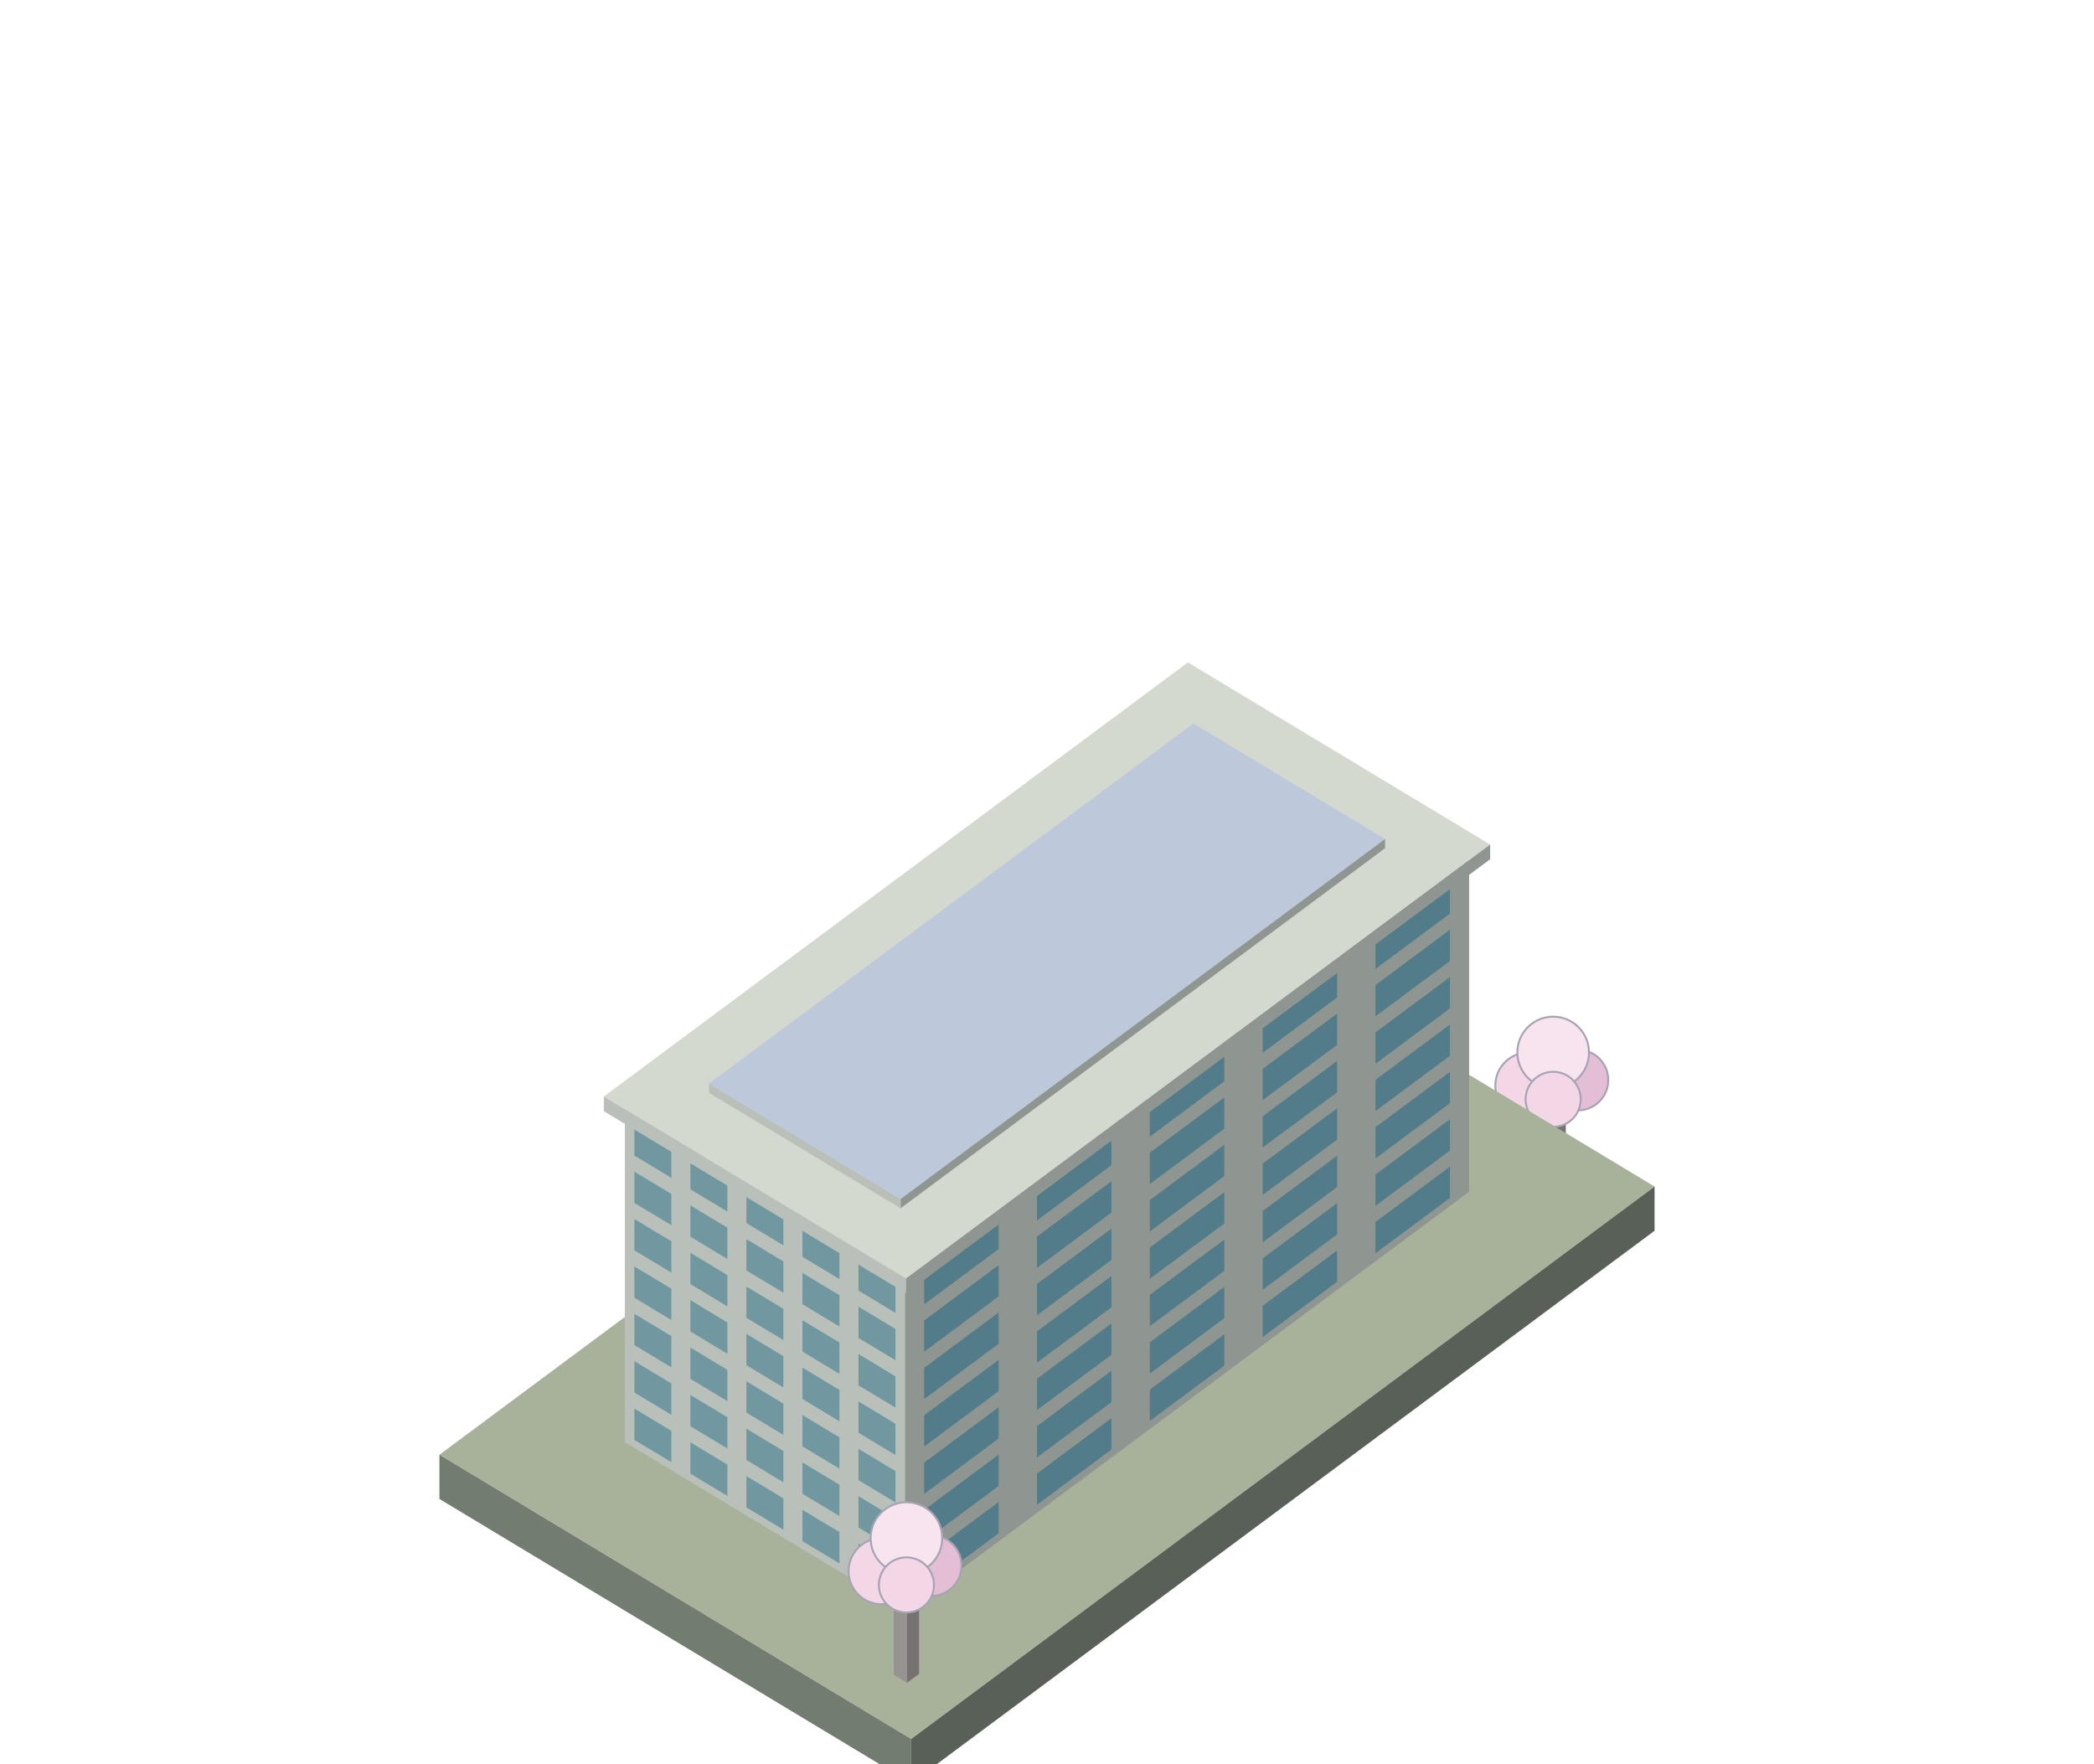
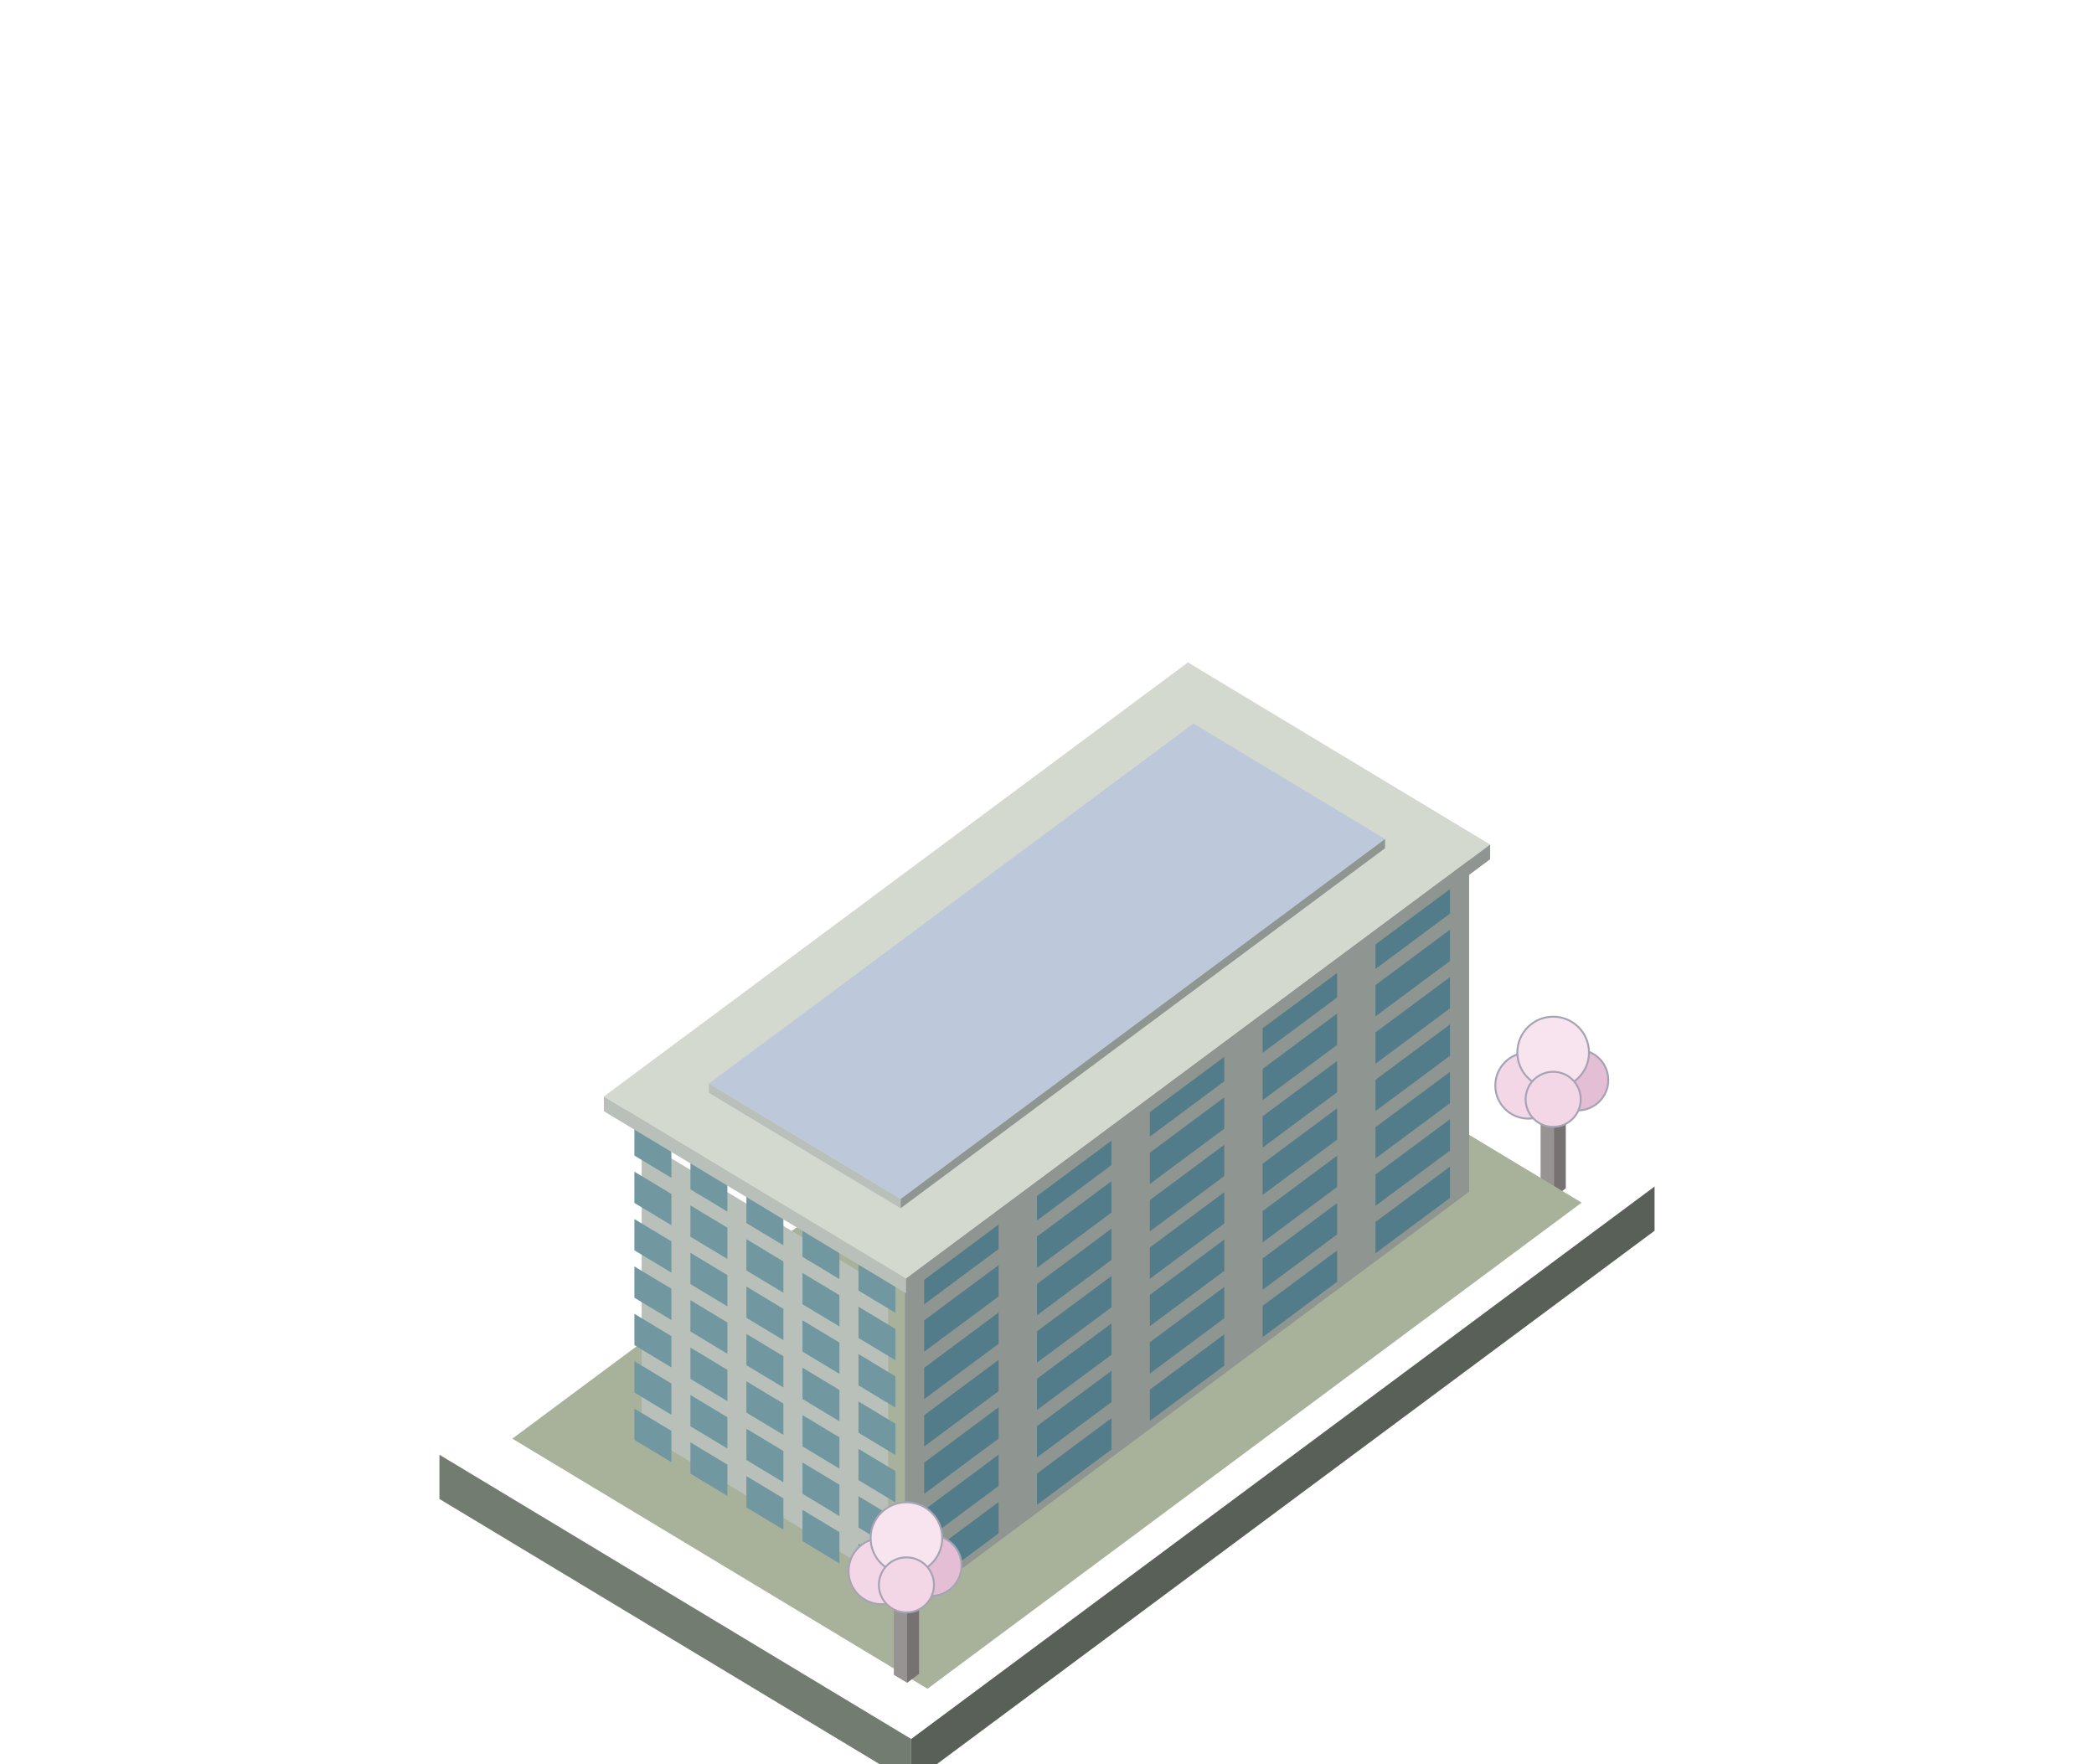
<svg xmlns="http://www.w3.org/2000/svg" width="760" height="640" viewBox="0 0 760 640">
  <polygon points="435.73,349.80 431.39,353.02 431.39,324.93 435.73,321.71" fill="#757271" stroke="none" stroke-width="0" stroke-linejoin="round" />
  <polygon points="431.39,353.02 426.58,350.12 426.58,322.03 431.39,324.93" fill="#969392" stroke="none" stroke-width="0" stroke-linejoin="round" />
  <polygon points="426.58,322.03 430.91,318.81 435.73,321.71 431.39,324.93" fill="#aaa0a1" stroke="none" stroke-width="0" stroke-linejoin="round" />
  <circle cx="422.15" cy="312.51" r="12" fill="#f3d7e7" stroke="#a6a4b4" stroke-width=".7" />
  <circle cx="440.15" cy="310.51" r="11" fill="#e4bed5" stroke="#a6a4b4" stroke-width=".7" />
  <circle cx="431.15" cy="300.51" r="13" fill="#f7e4ee" stroke="#a6a4b4" stroke-width=".7" />
  <circle cx="431.15" cy="317.51" r="10" fill="#f3d7e7" stroke="#a6a4b4" stroke-width=".7" />
  <polygon points="568.29,431.29 563.95,434.51 563.95,406.42 568.29,403.20" fill="#757271" stroke="none" stroke-width="0" stroke-linejoin="round" />
  <polygon points="563.95,434.51 559.14,431.61 559.14,403.52 563.95,406.42" fill="#969392" stroke="none" stroke-width="0" stroke-linejoin="round" />
  <polygon points="559.14,403.52 563.47,400.30 568.29,403.20 563.95,406.42" fill="#aaa0a1" stroke="none" stroke-width="0" stroke-linejoin="round" />
  <circle cx="554.71" cy="393.99" r="12" fill="#f3d7e7" stroke="#a6a4b4" stroke-width=".7" />
  <circle cx="572.71" cy="391.99" r="11" fill="#e4bed5" stroke="#a6a4b4" stroke-width=".7" />
  <circle cx="563.71" cy="381.99" r="13" fill="#f7e4ee" stroke="#a6a4b4" stroke-width=".7" />
  <circle cx="563.71" cy="398.99" r="10" fill="#f3d7e7" stroke="#a6a4b4" stroke-width=".7" />
-   <polygon points="159.49,527.98 429.29,327.48 600.51,430.64 330.71,631.14" fill="#a8b29a" stroke="none" stroke-width="0" stroke-linejoin="round" />
+   <polygon points="185.95,522.14 423.38,345.70 574.05,436.48 336.62,612.92" fill="#a8b29a" stroke="none" stroke-width="0" stroke-linejoin="round" />
  <polygon points="600.51,446.69 330.71,647.19 330.71,631.14 600.51,430.64" fill="#596057" stroke="none" stroke-width="0" stroke-linejoin="round" />
  <polygon points="533.21,432.52 328.45,584.68 328.45,464.29 533.21,312.13" fill="#8f9590" stroke="none" stroke-width="0" stroke-linejoin="round" />
  <polygon points="526.25,434.77 499.22,454.85 499.22,443.50 526.25,423.42" fill="#527c89" stroke="none" stroke-width="0" stroke-linejoin="round" />
  <polygon points="485.30,465.20 458.27,485.29 458.27,473.93 485.30,453.85" fill="#527c89" stroke="none" stroke-width="0" stroke-linejoin="round" />
  <polygon points="444.34,495.63 417.32,515.72 417.32,504.37 444.34,484.28" fill="#527c89" stroke="none" stroke-width="0" stroke-linejoin="round" />
  <polygon points="403.39,526.07 376.37,546.15 376.37,534.80 403.39,514.71" fill="#527c89" stroke="none" stroke-width="0" stroke-linejoin="round" />
  <polygon points="362.44,556.50 335.42,576.58 335.42,565.23 362.44,545.15" fill="#527c89" stroke="none" stroke-width="0" stroke-linejoin="round" />
  <polygon points="526.25,417.57 499.22,437.65 499.22,426.30 526.25,406.22" fill="#527c89" stroke="none" stroke-width="0" stroke-linejoin="round" />
  <polygon points="485.30,448.00 458.27,468.09 458.27,456.74 485.30,436.65" fill="#527c89" stroke="none" stroke-width="0" stroke-linejoin="round" />
  <polygon points="444.34,478.43 417.32,498.52 417.32,487.17 444.34,467.08" fill="#527c89" stroke="none" stroke-width="0" stroke-linejoin="round" />
  <polygon points="403.39,508.87 376.37,528.95 376.37,517.60 403.39,497.52" fill="#527c89" stroke="none" stroke-width="0" stroke-linejoin="round" />
  <polygon points="362.44,539.30 335.42,559.38 335.42,548.03 362.44,527.95" fill="#527c89" stroke="none" stroke-width="0" stroke-linejoin="round" />
  <polygon points="526.25,400.37 499.22,420.46 499.22,409.11 526.25,389.02" fill="#527c89" stroke="none" stroke-width="0" stroke-linejoin="round" />
  <polygon points="485.30,430.80 458.27,450.89 458.27,439.54 485.30,419.45" fill="#527c89" stroke="none" stroke-width="0" stroke-linejoin="round" />
  <polygon points="444.34,461.24 417.32,481.32 417.32,469.97 444.34,449.88" fill="#527c89" stroke="none" stroke-width="0" stroke-linejoin="round" />
  <polygon points="403.39,491.67 376.37,511.75 376.37,500.40 403.39,480.32" fill="#527c89" stroke="none" stroke-width="0" stroke-linejoin="round" />
  <polygon points="362.44,522.10 335.42,542.19 335.42,530.83 362.44,510.75" fill="#527c89" stroke="none" stroke-width="0" stroke-linejoin="round" />
  <polygon points="526.25,383.17 499.22,403.26 499.22,391.91 526.25,371.82" fill="#527c89" stroke="none" stroke-width="0" stroke-linejoin="round" />
  <polygon points="485.30,413.60 458.27,433.69 458.27,422.34 485.30,402.25" fill="#527c89" stroke="none" stroke-width="0" stroke-linejoin="round" />
  <polygon points="444.34,444.04 417.32,464.12 417.32,452.77 444.34,432.69" fill="#527c89" stroke="none" stroke-width="0" stroke-linejoin="round" />
  <polygon points="403.39,474.47 376.37,494.55 376.37,483.20 403.39,463.12" fill="#527c89" stroke="none" stroke-width="0" stroke-linejoin="round" />
  <polygon points="362.44,504.90 335.42,524.99 335.42,513.64 362.44,493.55" fill="#527c89" stroke="none" stroke-width="0" stroke-linejoin="round" />
  <polygon points="526.25,365.97 499.22,386.06 499.22,374.71 526.25,354.62" fill="#527c89" stroke="none" stroke-width="0" stroke-linejoin="round" />
  <polygon points="485.30,396.41 458.27,416.49 458.27,405.14 485.30,385.06" fill="#527c89" stroke="none" stroke-width="0" stroke-linejoin="round" />
  <polygon points="444.34,426.84 417.32,446.92 417.32,435.57 444.34,415.49" fill="#527c89" stroke="none" stroke-width="0" stroke-linejoin="round" />
  <polygon points="403.39,457.27 376.37,477.36 376.37,466.01 403.39,445.92" fill="#527c89" stroke="none" stroke-width="0" stroke-linejoin="round" />
  <polygon points="362.44,487.70 335.42,507.79 335.42,496.44 362.44,476.35" fill="#527c89" stroke="none" stroke-width="0" stroke-linejoin="round" />
  <polygon points="526.25,348.78 499.22,368.86 499.22,357.51 526.25,337.42" fill="#527c89" stroke="none" stroke-width="0" stroke-linejoin="round" />
  <polygon points="485.30,379.21 458.27,399.29 458.27,387.94 485.30,367.86" fill="#527c89" stroke="none" stroke-width="0" stroke-linejoin="round" />
  <polygon points="444.34,409.64 417.32,429.73 417.32,418.37 444.34,398.29" fill="#527c89" stroke="none" stroke-width="0" stroke-linejoin="round" />
  <polygon points="403.39,440.07 376.37,460.16 376.37,448.81 403.39,428.72" fill="#527c89" stroke="none" stroke-width="0" stroke-linejoin="round" />
  <polygon points="362.44,470.51 335.42,490.59 335.42,479.24 362.44,459.15" fill="#527c89" stroke="none" stroke-width="0" stroke-linejoin="round" />
  <polygon points="526.25,331.58 499.22,351.66 499.22,340.31 526.25,320.23" fill="#527c89" stroke="none" stroke-width="0" stroke-linejoin="round" />
  <polygon points="485.30,362.01 458.27,382.09 458.27,370.74 485.30,350.66" fill="#527c89" stroke="none" stroke-width="0" stroke-linejoin="round" />
  <polygon points="444.34,392.44 417.32,412.53 417.32,401.18 444.34,381.09" fill="#527c89" stroke="none" stroke-width="0" stroke-linejoin="round" />
  <polygon points="403.39,422.87 376.37,442.96 376.37,431.61 403.39,411.52" fill="#527c89" stroke="none" stroke-width="0" stroke-linejoin="round" />
  <polygon points="362.44,453.31 335.42,473.39 335.42,462.04 362.44,441.96" fill="#527c89" stroke="none" stroke-width="0" stroke-linejoin="round" />
  <polygon points="330.71,647.19 159.49,544.03 159.49,527.98 330.71,631.14" fill="#737c70" stroke="none" stroke-width="0" stroke-linejoin="round" />
  <polygon points="226.79,403.04 431.55,250.88 533.21,312.13 328.45,464.29" fill="#d4d9cf" stroke="none" stroke-width="0" stroke-linejoin="round" />
  <polygon points="219.17,397.96 431.15,240.42 540.83,306.51 328.85,464.04" fill="#d4d9cf" stroke="none" stroke-width="0" stroke-linejoin="round" />
  <polygon points="257.30,393.28 433.14,262.60 502.70,304.50 326.86,435.18" fill="#bec8db" stroke="none" stroke-width="0" stroke-linejoin="round" />
  <polygon points="502.70,307.85 326.86,438.53 326.86,435.18 502.70,304.50" fill="#8f9590" stroke="none" stroke-width="0" stroke-linejoin="round" />
-   <polygon points="328.45,584.68 226.79,523.43 226.79,403.04 328.45,464.29" fill="#b8c0b9" stroke="none" stroke-width="0" stroke-linejoin="round" />
+   <polygon points="322.35,573.78 232.89,519.88 232.89,413.94 322.35,467.84" fill="#b8c0b9" stroke="none" stroke-width="0" stroke-linejoin="round" />
  <polygon points="325.00,579.67 311.58,571.59 311.58,560.24 325.00,568.32" fill="#7197a0" stroke="none" stroke-width="0" stroke-linejoin="round" />
  <polygon points="304.67,567.42 291.25,559.34 291.25,547.99 304.67,556.07" fill="#7197a0" stroke="none" stroke-width="0" stroke-linejoin="round" />
  <polygon points="284.33,555.17 270.91,547.09 270.91,535.74 284.33,543.82" fill="#7197a0" stroke="none" stroke-width="0" stroke-linejoin="round" />
  <polygon points="264.00,542.92 250.58,534.84 250.58,523.49 264.00,531.57" fill="#7197a0" stroke="none" stroke-width="0" stroke-linejoin="round" />
  <polygon points="243.67,530.67 230.25,522.59 230.25,511.24 243.67,519.32" fill="#7197a0" stroke="none" stroke-width="0" stroke-linejoin="round" />
  <polygon points="325.00,562.48 311.58,554.39 311.58,543.04 325.00,551.12" fill="#7197a0" stroke="none" stroke-width="0" stroke-linejoin="round" />
  <polygon points="304.67,550.23 291.25,542.14 291.25,530.79 304.67,538.87" fill="#7197a0" stroke="none" stroke-width="0" stroke-linejoin="round" />
  <polygon points="284.33,537.98 270.91,529.89 270.91,518.54 284.33,526.62" fill="#7197a0" stroke="none" stroke-width="0" stroke-linejoin="round" />
  <polygon points="264.00,525.73 250.58,517.64 250.58,506.29 264.00,514.37" fill="#7197a0" stroke="none" stroke-width="0" stroke-linejoin="round" />
  <polygon points="243.67,513.48 230.25,505.39 230.25,494.04 243.67,502.12" fill="#7197a0" stroke="none" stroke-width="0" stroke-linejoin="round" />
  <polygon points="325.00,545.28 311.58,537.19 311.58,525.84 325.00,533.93" fill="#7197a0" stroke="none" stroke-width="0" stroke-linejoin="round" />
  <polygon points="304.67,533.03 291.25,524.94 291.25,513.59 304.67,521.68" fill="#7197a0" stroke="none" stroke-width="0" stroke-linejoin="round" />
  <polygon points="284.33,520.78 270.91,512.69 270.91,501.34 284.33,509.43" fill="#7197a0" stroke="none" stroke-width="0" stroke-linejoin="round" />
  <polygon points="264.00,508.53 250.58,500.44 250.58,489.09 264.00,497.18" fill="#7197a0" stroke="none" stroke-width="0" stroke-linejoin="round" />
  <polygon points="243.67,496.28 230.25,488.19 230.25,476.84 243.67,484.93" fill="#7197a0" stroke="none" stroke-width="0" stroke-linejoin="round" />
  <polygon points="325.00,528.08 311.58,519.99 311.58,508.64 325.00,516.73" fill="#7197a0" stroke="none" stroke-width="0" stroke-linejoin="round" />
  <polygon points="304.67,515.83 291.25,507.74 291.25,496.39 304.67,504.48" fill="#7197a0" stroke="none" stroke-width="0" stroke-linejoin="round" />
  <polygon points="284.33,503.58 270.91,495.49 270.91,484.14 284.33,492.23" fill="#7197a0" stroke="none" stroke-width="0" stroke-linejoin="round" />
  <polygon points="264.00,491.33 250.58,483.24 250.58,471.89 264.00,479.98" fill="#7197a0" stroke="none" stroke-width="0" stroke-linejoin="round" />
  <polygon points="243.67,479.08 230.25,470.99 230.25,459.64 243.67,467.73" fill="#7197a0" stroke="none" stroke-width="0" stroke-linejoin="round" />
  <polygon points="325.00,510.88 311.58,502.79 311.58,491.44 325.00,499.53" fill="#7197a0" stroke="none" stroke-width="0" stroke-linejoin="round" />
  <polygon points="304.67,498.63 291.25,490.54 291.25,479.19 304.67,487.28" fill="#7197a0" stroke="none" stroke-width="0" stroke-linejoin="round" />
  <polygon points="284.33,486.38 270.91,478.29 270.91,466.94 284.33,475.03" fill="#7197a0" stroke="none" stroke-width="0" stroke-linejoin="round" />
  <polygon points="264.00,474.13 250.58,466.04 250.58,454.69 264.00,462.78" fill="#7197a0" stroke="none" stroke-width="0" stroke-linejoin="round" />
  <polygon points="243.67,461.88 230.25,453.79 230.25,442.44 243.67,450.53" fill="#7197a0" stroke="none" stroke-width="0" stroke-linejoin="round" />
  <polygon points="325.00,493.68 311.58,485.60 311.58,474.25 325.00,482.33" fill="#7197a0" stroke="none" stroke-width="0" stroke-linejoin="round" />
  <polygon points="304.67,481.43 291.25,473.35 291.25,462.00 304.67,470.08" fill="#7197a0" stroke="none" stroke-width="0" stroke-linejoin="round" />
  <polygon points="284.33,469.18 270.91,461.10 270.91,449.75 284.33,457.83" fill="#7197a0" stroke="none" stroke-width="0" stroke-linejoin="round" />
  <polygon points="264.00,456.93 250.58,448.85 250.58,437.50 264.00,445.58" fill="#7197a0" stroke="none" stroke-width="0" stroke-linejoin="round" />
  <polygon points="243.67,444.68 230.25,436.60 230.25,425.25 243.67,433.33" fill="#7197a0" stroke="none" stroke-width="0" stroke-linejoin="round" />
  <polygon points="325.00,476.48 311.58,468.40 311.58,457.05 325.00,465.13" fill="#7197a0" stroke="none" stroke-width="0" stroke-linejoin="round" />
  <polygon points="304.67,464.23 291.25,456.15 291.25,444.80 304.67,452.88" fill="#7197a0" stroke="none" stroke-width="0" stroke-linejoin="round" />
  <polygon points="284.33,451.98 270.91,443.90 270.91,432.55 284.33,440.63" fill="#7197a0" stroke="none" stroke-width="0" stroke-linejoin="round" />
  <polygon points="264.00,439.73 250.58,431.65 250.58,420.30 264.00,428.38" fill="#7197a0" stroke="none" stroke-width="0" stroke-linejoin="round" />
  <polygon points="243.67,427.48 230.25,419.40 230.25,408.05 243.67,416.13" fill="#7197a0" stroke="none" stroke-width="0" stroke-linejoin="round" />
  <polygon points="540.83,311.86 328.85,469.39 328.85,464.04 540.83,306.51" fill="#8f9590" stroke="none" stroke-width="0" stroke-linejoin="round" />
  <polygon points="333.56,607.53 329.22,610.75 329.22,582.66 333.56,579.44" fill="#757271" stroke="none" stroke-width="0" stroke-linejoin="round" />
  <polygon points="329.22,610.75 324.41,607.85 324.41,579.76 329.22,582.66" fill="#969392" stroke="none" stroke-width="0" stroke-linejoin="round" />
  <polygon points="324.41,579.76 328.74,576.54 333.56,579.44 329.22,582.66" fill="#aaa0a1" stroke="none" stroke-width="0" stroke-linejoin="round" />
  <circle cx="319.98" cy="570.23" r="12" fill="#f3d7e7" stroke="#a6a4b4" stroke-width=".7" />
  <circle cx="337.98" cy="568.23" r="11" fill="#e4bed5" stroke="#a6a4b4" stroke-width=".7" />
  <circle cx="328.98" cy="558.23" r="13" fill="#f7e4ee" stroke="#a6a4b4" stroke-width=".7" />
  <circle cx="328.98" cy="575.23" r="10" fill="#f3d7e7" stroke="#a6a4b4" stroke-width=".7" />
  <polygon points="326.86,438.53 257.30,396.62 257.30,393.28 326.86,435.18" fill="#b8c0b9" stroke="none" stroke-width="0" stroke-linejoin="round" />
  <polygon points="328.85,469.39 219.17,403.31 219.17,397.96 328.85,464.04" fill="#b8c0b9" stroke="none" stroke-width="0" stroke-linejoin="round" />
</svg>
